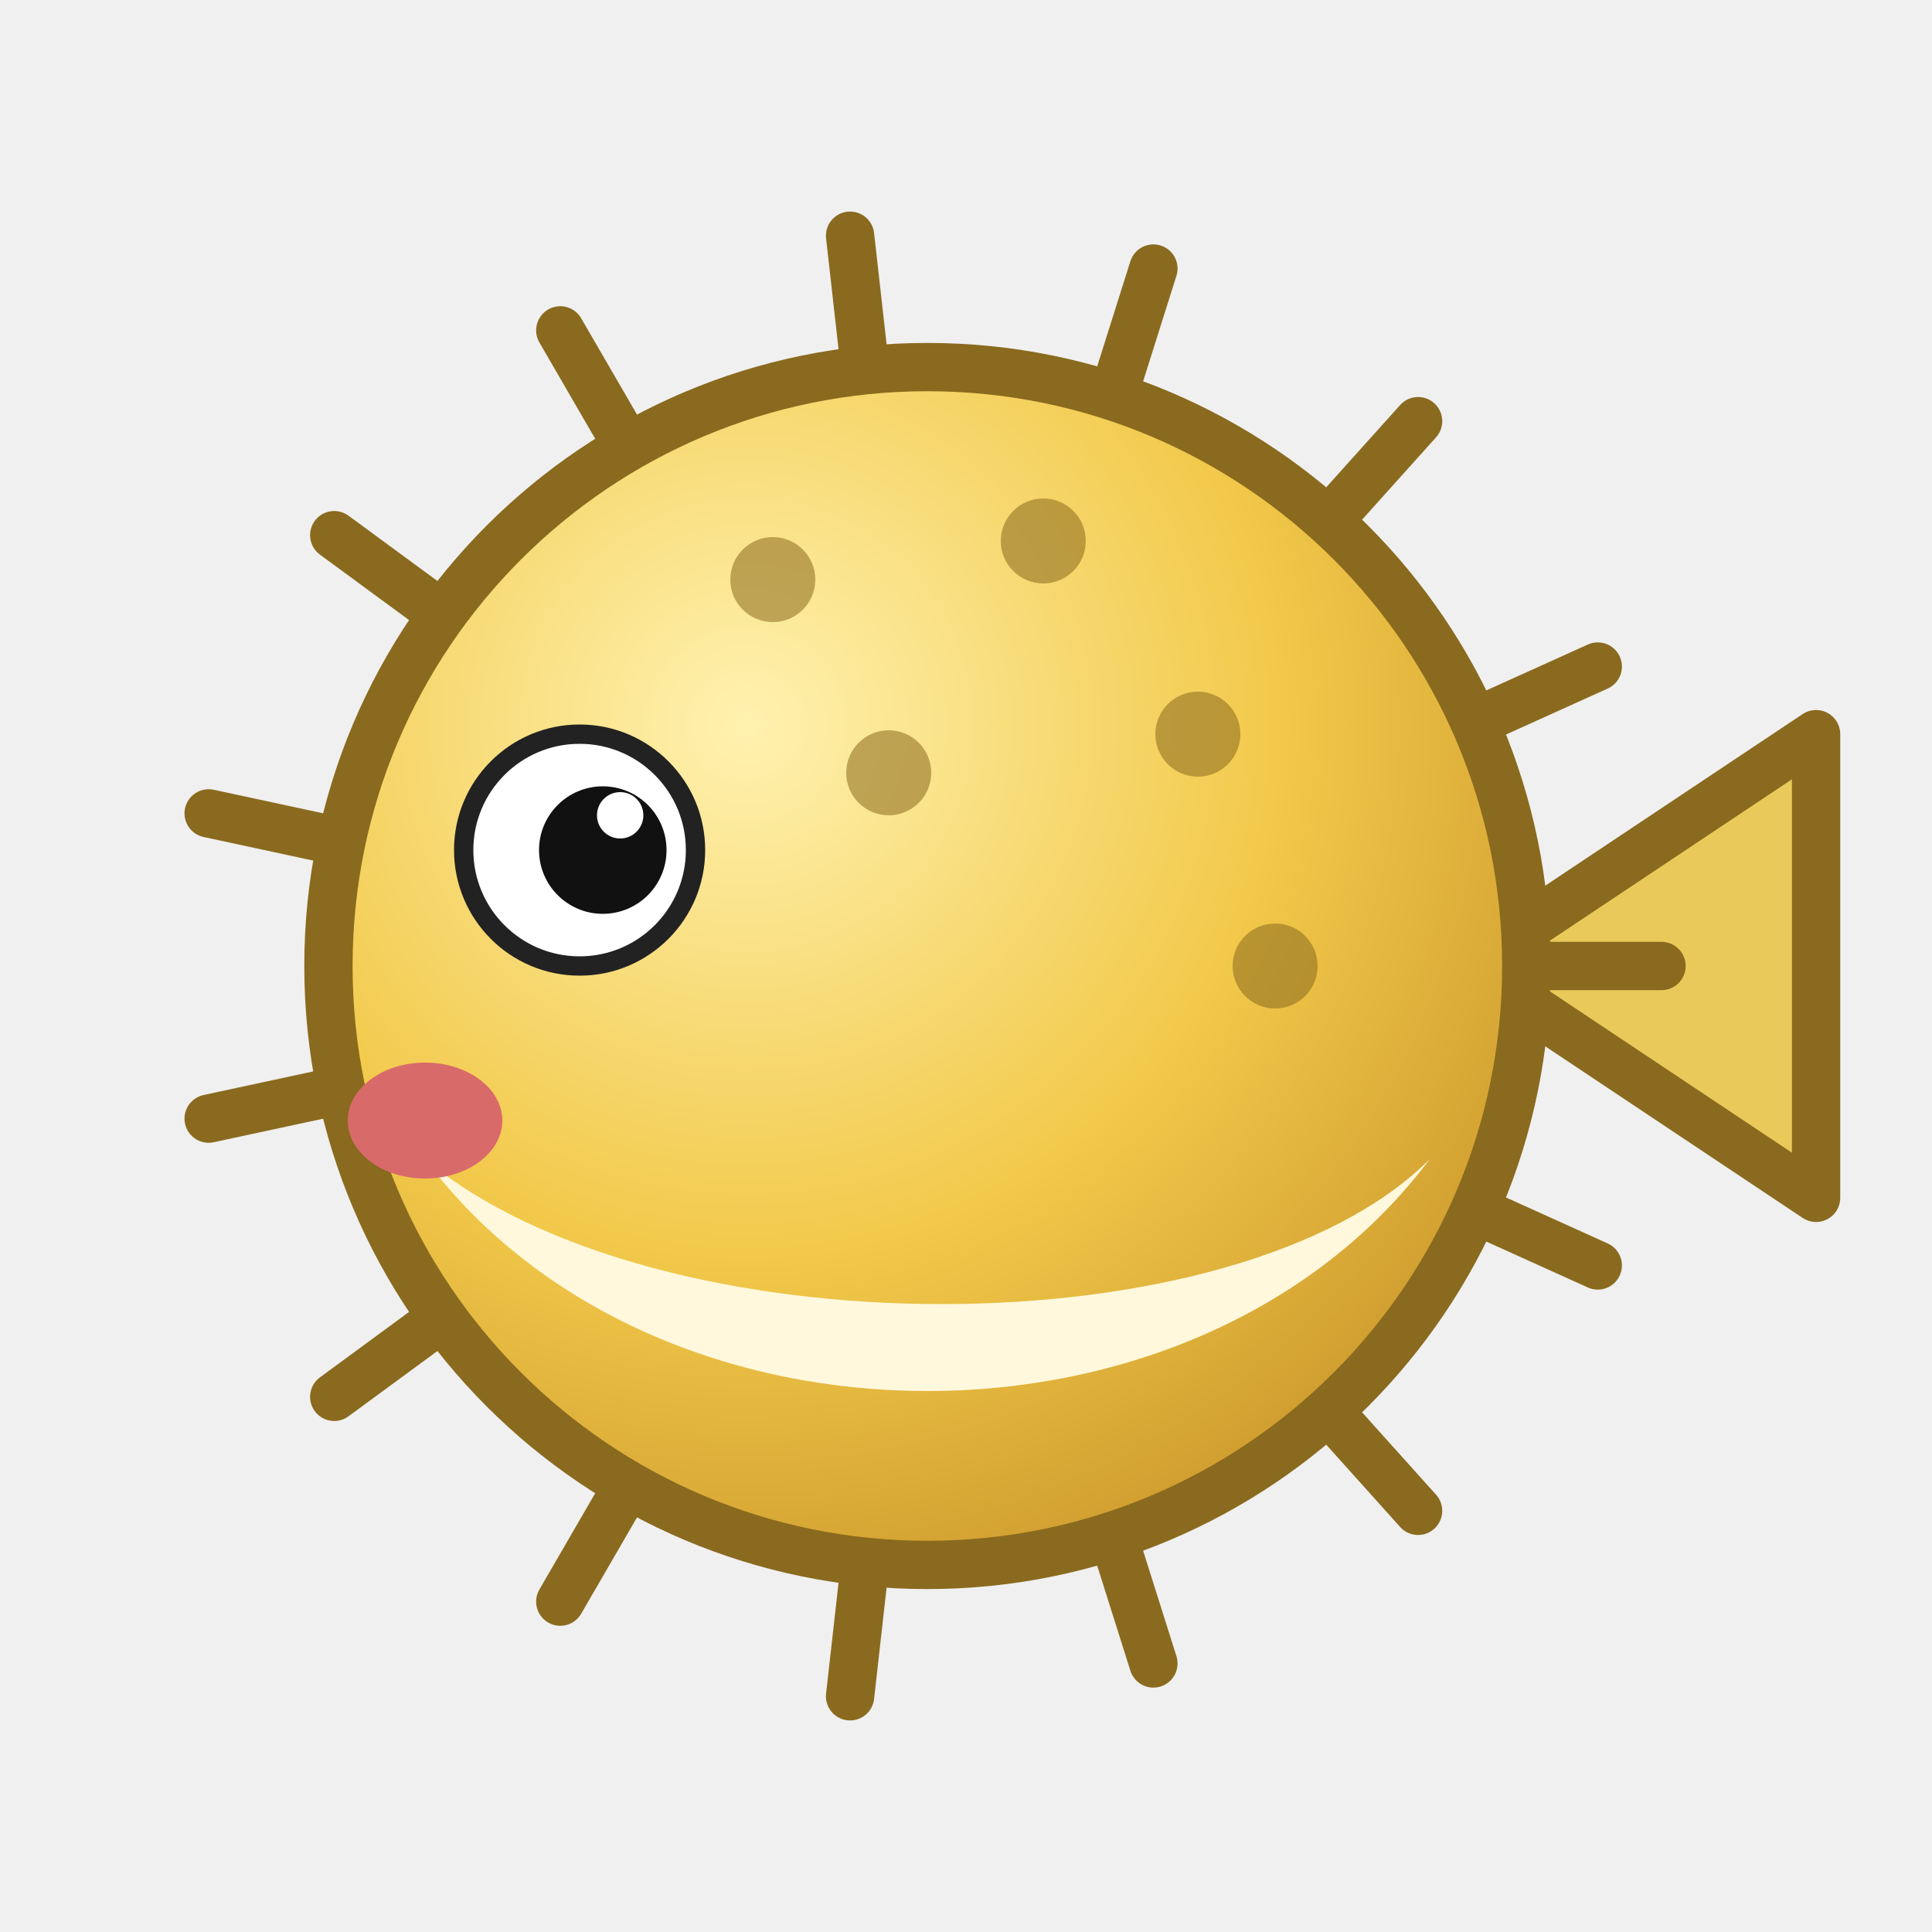
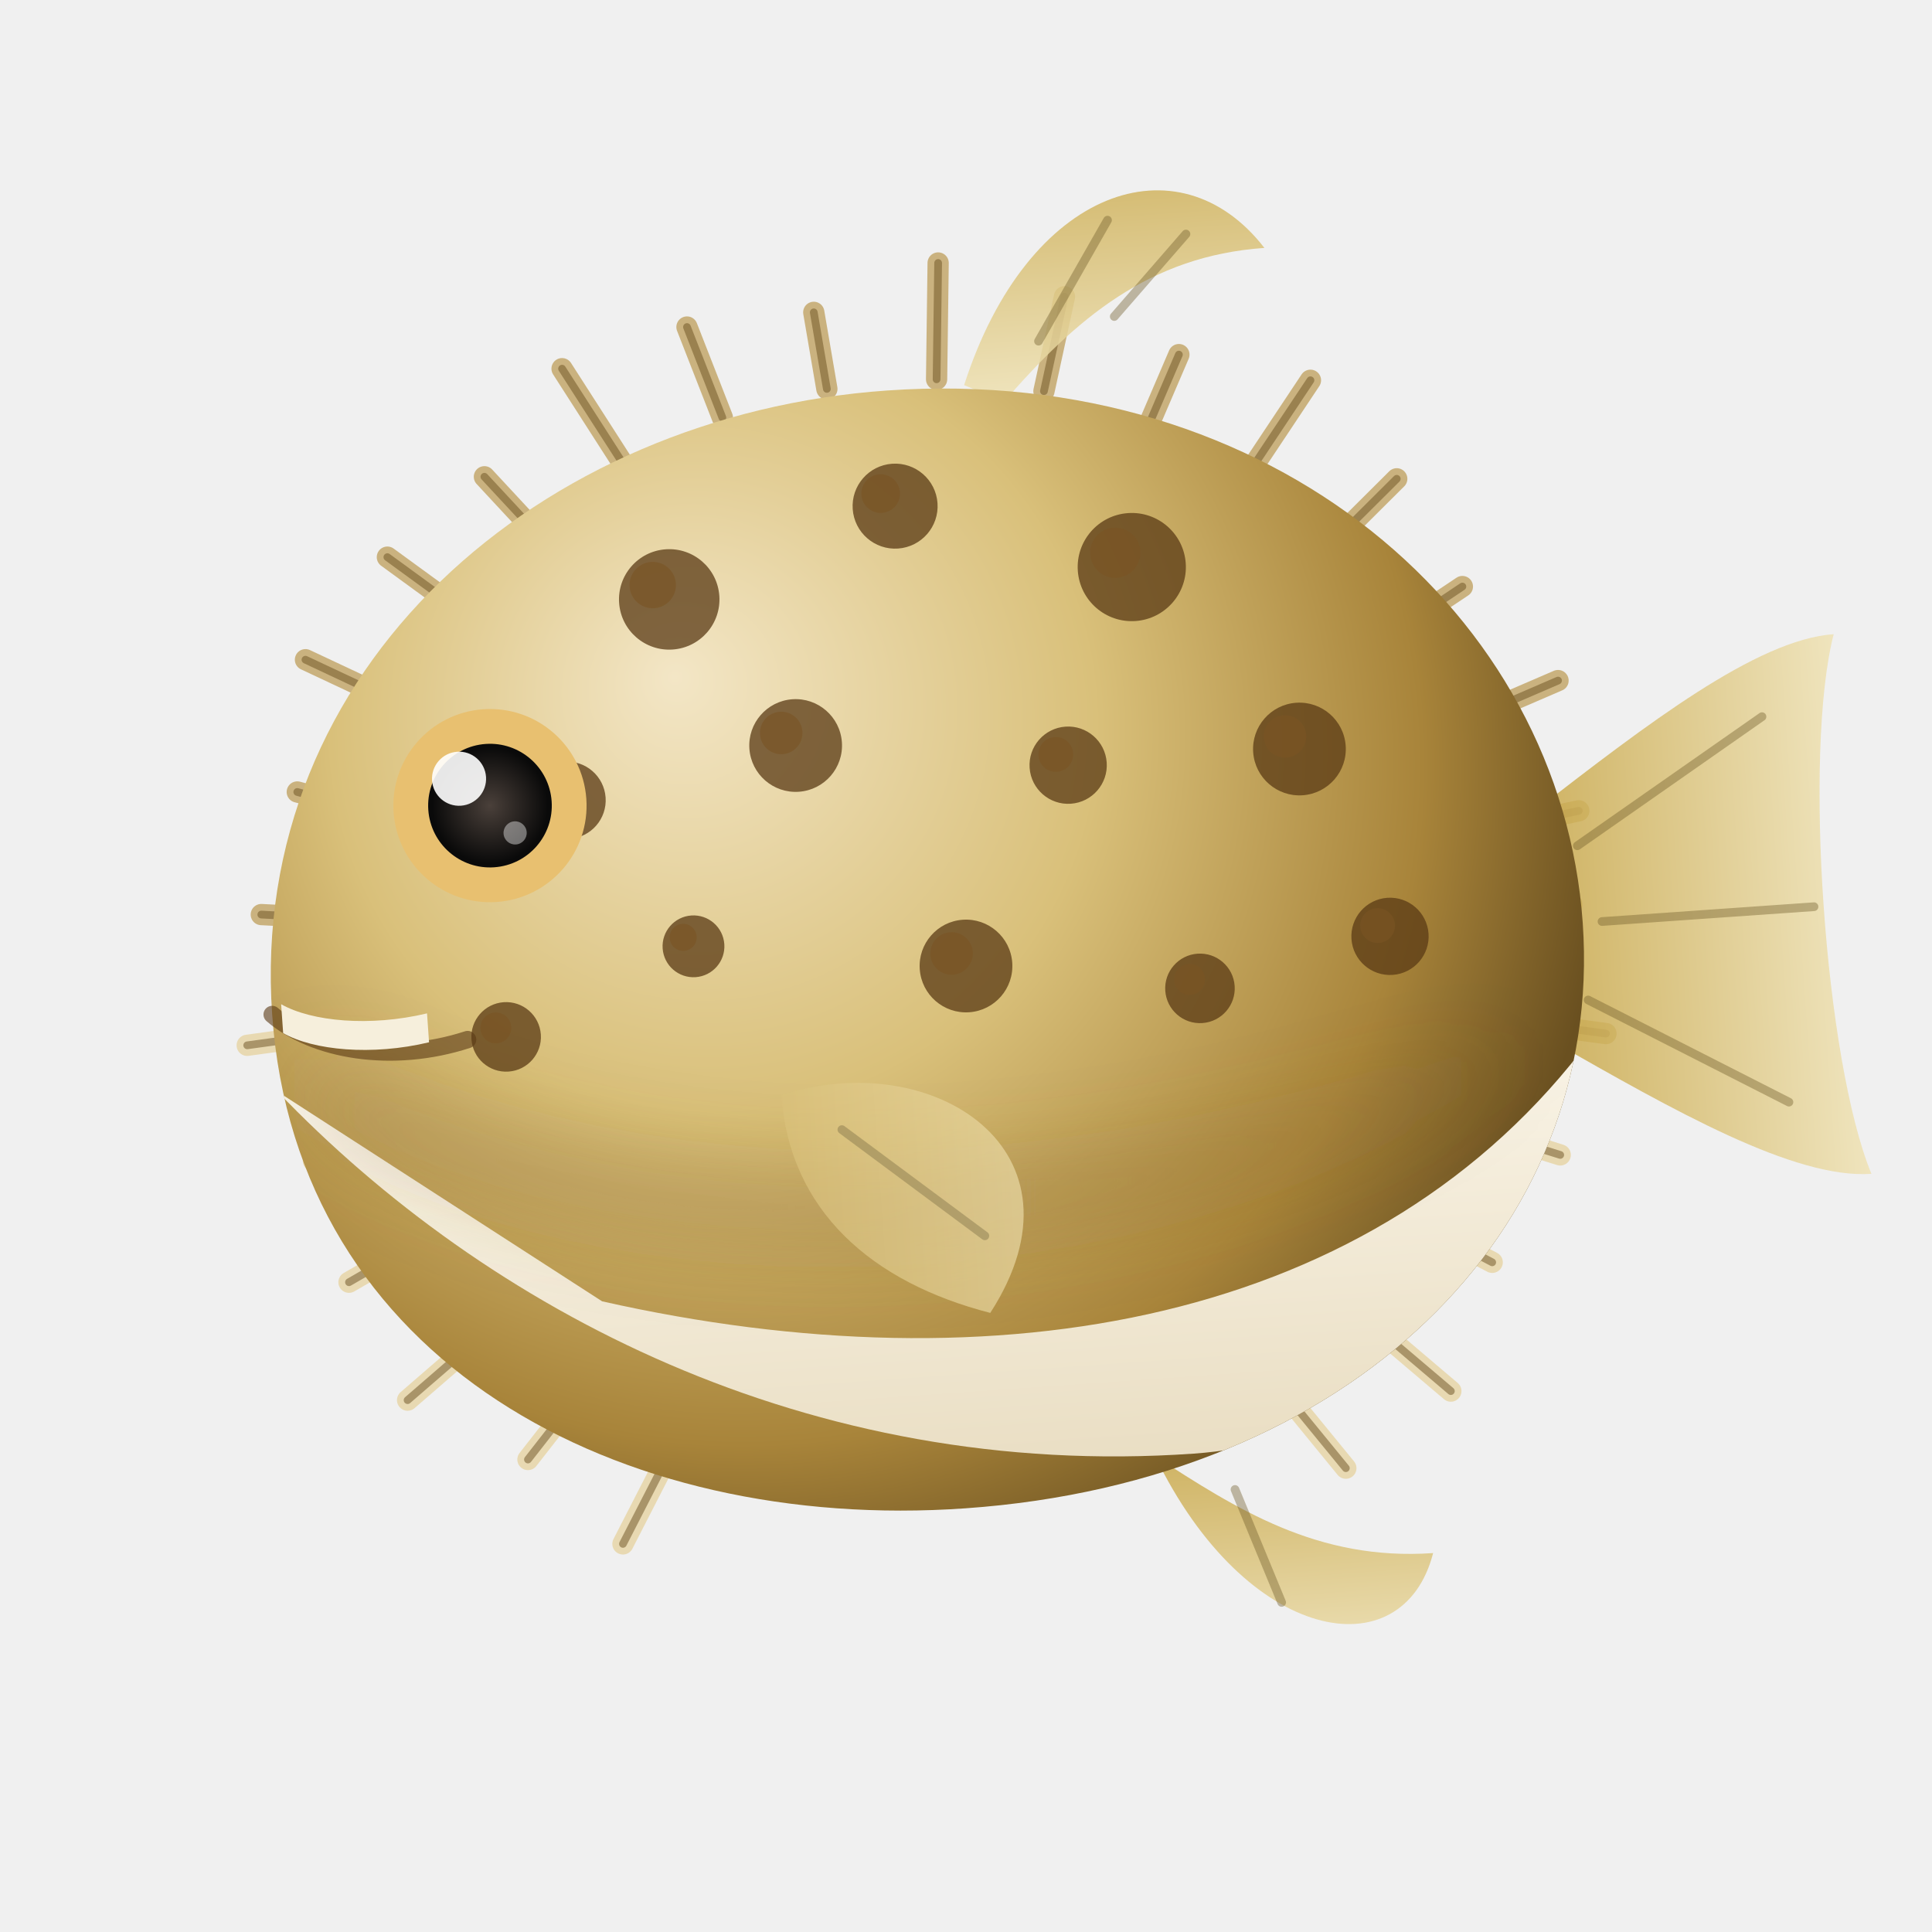
<svg xmlns="http://www.w3.org/2000/svg" width="100" height="100" viewBox="0 0 100 100">
  <defs>
-     <radialGradient id="b" cx="0.35" cy="0.3" r="0.8">
-       <stop offset="0" stop-color="#fff2b0" />
-       <stop offset=".55" stop-color="#f2c94a" />
-       <stop offset="1" stop-color="#c9952a" />
+     <filter id="bl" x="-20%" y="-20%" width="140%" height="140%">
+       <feGaussianBlur stdDeviation="0.8" />
+     </filter>
+     <filter id="bl2" x="-30%" y="-30%" width="160%" height="160%">
+       <feGaussianBlur stdDeviation="2.2" />
+     </filter>
+     <clipPath id="g1">
+       <path d="M14 50C14 32 30 20 48 20C68 20 82 34 82 50C82 66 68 78 48 78C30 78 14 68 14 50Z" />
+     </clipPath>
+     <linearGradient id="g2" gradientUnits="userSpaceOnUse" x1="80" y1="0" x2="96" y2="0">
+       <stop offset="0" stop-color="#c9a84a" />
+       <stop offset="1" stop-color="#efe2b4" />
+     </linearGradient>
+     <linearGradient id="g3" gradientUnits="userSpaceOnUse" x1="0" y1="8" x2="0" y2="21">
+       <stop offset="0" stop-color="#c9a84a" />
+       <stop offset="1" stop-color="#efe2b4" />
+     </linearGradient>
+     <linearGradient id="g4" gradientUnits="userSpaceOnUse" x1="0" y1="76" x2="0" y2="88">
+       <stop offset="0" stop-color="#c9a84a" />
+       <stop offset="1" stop-color="#efe2b4" />
+     </linearGradient>
+     <radialGradient id="g5" gradientUnits="userSpaceOnUse" cx="40" cy="40" r="44" fx="36" fy="34">
+       <stop offset="0" stop-color="#f3e6c6" />
+       <stop offset="0.45" stop-color="#d9c07a" />
+       <stop offset="0.8" stop-color="#a8843a" />
+       <stop offset="1" stop-color="#6a5020" />
+     </radialGradient>
+     <linearGradient id="g6" gradientUnits="userSpaceOnUse" x1="0" y1="54" x2="0" y2="78">
+       <stop offset="0" stop-color="#fbf6ea" />
+       <stop offset="1" stop-color="#e8dcc0" />
+     </linearGradient>
+     <linearGradient id="g7" gradientUnits="userSpaceOnUse" x1="40" y1="0" x2="56" y2="0">
+       <stop offset="0" stop-color="#d9c07a" />
+       <stop offset="1" stop-color="#efe2b4" />
+     </linearGradient>
+     <radialGradient id="g8" gradientUnits="userSpaceOnUse" cx="26" cy="40" r="5">
+       <stop offset="0" stop-color="#4a403a" />
+       <stop offset="0.6" stop-color="#0a0a0a" />
+       <stop offset="1" stop-color="#050505" />
    </radialGradient>
  </defs>
-   <path d="M76 50L94 38V62Z" fill="#e8c95a" stroke="#8a6a1e" stroke-width="2.5" stroke-linejoin="round" />
-   <path d="M78.0 50.0L86.0 50.0" stroke="#8a6a1e" stroke-width="2.5" stroke-linecap="round" />
-   <path d="M75.4 62.2L82.7 65.5" stroke="#8a6a1e" stroke-width="2.5" stroke-linecap="round" />
-   <path d="M68.1 72.3L73.4 78.2" stroke="#8a6a1e" stroke-width="2.5" stroke-linecap="round" />
-   <path d="M57.3 78.5L59.7 86.1" stroke="#8a6a1e" stroke-width="2.5" stroke-linecap="round" />
-   <path d="M44.9 79.8L44.0 87.8" stroke="#8a6a1e" stroke-width="2.5" stroke-linecap="round" />
-   <path d="M33.0 76.0L29.0 82.9" stroke="#8a6a1e" stroke-width="2.5" stroke-linecap="round" />
-   <path d="M23.7 67.6L17.3 72.3" stroke="#8a6a1e" stroke-width="2.5" stroke-linecap="round" />
-   <path d="M18.7 56.2L10.8 57.9" stroke="#8a6a1e" stroke-width="2.5" stroke-linecap="round" />
-   <path d="M18.7 43.8L10.8 42.1" stroke="#8a6a1e" stroke-width="2.5" stroke-linecap="round" />
-   <path d="M23.7 32.4L17.3 27.7" stroke="#8a6a1e" stroke-width="2.5" stroke-linecap="round" />
-   <path d="M33.0 24.0L29.0 17.1" stroke="#8a6a1e" stroke-width="2.5" stroke-linecap="round" />
-   <path d="M44.9 20.2L44.0 12.2" stroke="#8a6a1e" stroke-width="2.5" stroke-linecap="round" />
-   <path d="M57.3 21.5L59.7 13.9" stroke="#8a6a1e" stroke-width="2.5" stroke-linecap="round" />
-   <path d="M68.1 27.7L73.4 21.8" stroke="#8a6a1e" stroke-width="2.5" stroke-linecap="round" />
-   <path d="M75.4 37.8L82.7 34.5" stroke="#8a6a1e" stroke-width="2.5" stroke-linecap="round" />
-   <circle cx="48" cy="50" r="31" fill="url(#b)" stroke="#8a6a1e" stroke-width="2.5" />
-   <path d="M22 60C34 76 62 76 74 60C64 70 34 70 22 60Z" fill="#fff8dc" />
-   <circle cx="40" cy="30" r="2.2" fill="#8a6a1e" fill-opacity=".55" />
-   <circle cx="54" cy="28" r="2.2" fill="#8a6a1e" fill-opacity=".55" />
-   <circle cx="62" cy="38" r="2.2" fill="#8a6a1e" fill-opacity=".55" />
-   <circle cx="46" cy="40" r="2.2" fill="#8a6a1e" fill-opacity=".55" />
-   <circle cx="66" cy="50" r="2.2" fill="#8a6a1e" fill-opacity=".55" />
-   <circle cx="30" cy="42" r="2.2" fill="#8a6a1e" fill-opacity=".55" />
-   <circle cx="30" cy="44" r="6" fill="#fff" stroke="#222" stroke-width="1" />
-   <circle cx="31.2" cy="44" r="3.3" fill="#111" />
-   <circle cx="32.1" cy="42.2" r="1.2" fill="#fff" />
-   <ellipse cx="22" cy="58" rx="4" ry="3" fill="#d96a6a" />
+   <g transform="rotate(-4 50 50)">
+     <path d="M77.5 49L81.5 49" fill="none" stroke="#c9b07a" stroke-width="1.1" stroke-opacity="0.95" stroke-linecap="round" />
+     <path d="M77.5 49L81.5 49" fill="none" stroke="#6a5020" stroke-width="0.4" stroke-opacity="0.5" stroke-linecap="round" />
+     <path d="M77 54.6L82.8 55.8" fill="none" stroke="#c9b07a" stroke-width="1.1" stroke-opacity="0.95" stroke-linecap="round" />
+     <path d="M77 54.6L82.8 55.8" fill="none" stroke="#6a5020" stroke-width="0.4" stroke-opacity="0.5" stroke-linecap="round" />
+     <path d="M75.4 60.1L80 61.9" fill="none" stroke="#e8d8b0" stroke-width="1.1" stroke-opacity="0.95" stroke-linecap="round" />
+     <path d="M75.4 60.1L80 61.9" fill="none" stroke="#6a5020" stroke-width="0.4" stroke-opacity="0.5" stroke-linecap="round" />
+     <path d="M72.7 65.1L76.1 67.2" fill="none" stroke="#e8d8b0" stroke-width="1.1" stroke-opacity="0.95" stroke-linecap="round" />
+     <path d="M72.7 65.1L76.1 67.2" fill="none" stroke="#6a5020" stroke-width="0.4" stroke-opacity="0.5" stroke-linecap="round" />
+     <path d="M69.2 69.5L73.5 73.7" fill="none" stroke="#e8d8b0" stroke-width="1.1" stroke-opacity="0.95" stroke-linecap="round" />
+     <path d="M69.2 69.5L73.5 73.7" fill="none" stroke="#6a5020" stroke-width="0.4" stroke-opacity="0.5" stroke-linecap="round" />
+     <path d="M64.9 73.2L67.8 77.3" fill="none" stroke="#e8d8b0" stroke-width="1.1" stroke-opacity="0.95" stroke-linecap="round" />
+     <path d="M64.9 73.2L67.8 77.3" fill="none" stroke="#6a5020" stroke-width="0.4" stroke-opacity="0.5" stroke-linecap="round" />
+     <path d="M32.8 74.3L30.2 78.6" fill="none" stroke="#e8d8b0" stroke-width="1.1" stroke-opacity="0.95" stroke-linecap="round" />
+     <path d="M32.8 74.3L30.2 78.6" fill="none" stroke="#6a5020" stroke-width="0.4" stroke-opacity="0.5" stroke-linecap="round" />
+     <path d="M28.3 70.9L25.6 73.9" fill="none" stroke="#e8d8b0" stroke-width="1.1" stroke-opacity="0.95" stroke-linecap="round" />
+     <path d="M28.3 70.9L25.6 73.9" fill="none" stroke="#6a5020" stroke-width="0.4" stroke-opacity="0.5" stroke-linecap="round" />
+     <path d="M24.4 66.8L19.6 70.4" fill="none" stroke="#e8d8b0" stroke-width="1.1" stroke-opacity="0.95" stroke-linecap="round" />
+     <path d="M24.4 66.8L19.6 70.4" fill="none" stroke="#6a5020" stroke-width="0.4" stroke-opacity="0.5" stroke-linecap="round" />
+     <path d="M21.5 61.9L17 64.1" fill="none" stroke="#e8d8b0" stroke-width="1.1" stroke-opacity="0.95" stroke-linecap="round" />
+     <path d="M21.5 61.9L17 64.1" fill="none" stroke="#6a5020" stroke-width="0.4" stroke-opacity="0.5" stroke-linecap="round" />
+     <path d="M19.5 56.6L15.6 57.7" fill="none" stroke="#e8d8b0" stroke-width="1.1" stroke-opacity="0.95" stroke-linecap="round" />
+     <path d="M19.5 56.6L15.6 57.7" fill="none" stroke="#6a5020" stroke-width="0.4" stroke-opacity="0.5" stroke-linecap="round" />
+     <path d="M18.6 51.1L12.6 51.5" fill="none" stroke="#e8d8b0" stroke-width="1.1" stroke-opacity="0.95" stroke-linecap="round" />
+     <path d="M18.6 51.1L12.6 51.5" fill="none" stroke="#6a5020" stroke-width="0.4" stroke-opacity="0.5" stroke-linecap="round" />
+     <path d="M18.7 45.4L13.8 44.8" fill="none" stroke="#c9b07a" stroke-width="1.1" stroke-opacity="0.95" stroke-linecap="round" />
+     <path d="M18.7 45.4L13.8 44.8" fill="none" stroke="#6a5020" stroke-width="0.4" stroke-opacity="0.5" stroke-linecap="round" />
+     <path d="M19.9 39.9L16.1 38.6" fill="none" stroke="#c9b07a" stroke-width="1.1" stroke-opacity="0.95" stroke-linecap="round" />
+     <path d="M19.9 39.9L16.1 38.6" fill="none" stroke="#6a5020" stroke-width="0.4" stroke-opacity="0.5" stroke-linecap="round" />
+     <path d="M22.2 34.7L17 31.8" fill="none" stroke="#c9b07a" stroke-width="1.1" stroke-opacity="0.95" stroke-linecap="round" />
+     <path d="M22.2 34.7L17 31.8" fill="none" stroke="#6a5020" stroke-width="0.4" stroke-opacity="0.5" stroke-linecap="round" />
+     <path d="M25.4 30L21.6 26.8" fill="none" stroke="#c9b07a" stroke-width="1.1" stroke-opacity="0.95" stroke-linecap="round" />
+     <path d="M25.4 30L21.6 26.8" fill="none" stroke="#6a5020" stroke-width="0.4" stroke-opacity="0.5" stroke-linecap="round" />
+     <path d="M29.4 26.1L26.9 23" fill="none" stroke="#c9b07a" stroke-width="1.1" stroke-opacity="0.95" stroke-linecap="round" />
+     <path d="M29.4 26.1L26.9 23" fill="none" stroke="#6a5020" stroke-width="0.4" stroke-opacity="0.5" stroke-linecap="round" />
+     <path d="M34.2 23L31.3 17.7" fill="none" stroke="#c9b07a" stroke-width="1.1" stroke-opacity="0.95" stroke-linecap="round" />
+     <path d="M34.2 23L31.3 17.7" fill="none" stroke="#6a5020" stroke-width="0.4" stroke-opacity="0.5" stroke-linecap="round" />
+     <path d="M39.4 20.8L37.9 16" fill="none" stroke="#c9b07a" stroke-width="1.1" stroke-opacity="0.95" stroke-linecap="round" />
+     <path d="M39.4 20.8L37.9 16" fill="none" stroke="#6a5020" stroke-width="0.4" stroke-opacity="0.5" stroke-linecap="round" />
+     <path d="M44.9 19.7L44.5 15.7" fill="none" stroke="#c9b07a" stroke-width="1.1" stroke-opacity="0.95" stroke-linecap="round" />
+     <path d="M44.9 19.7L44.5 15.7" fill="none" stroke="#6a5020" stroke-width="0.4" stroke-opacity="0.5" stroke-linecap="round" />
+     <path d="M50.6 19.6L51.1 13.6" fill="none" stroke="#c9b07a" stroke-width="1.1" stroke-opacity="0.95" stroke-linecap="round" />
+     <path d="M50.6 19.6L51.1 13.6" fill="none" stroke="#6a5020" stroke-width="0.4" stroke-opacity="0.5" stroke-linecap="round" />
+     <path d="M56.1 20.6L57.5 15.8" fill="none" stroke="#c9b07a" stroke-width="1.1" stroke-opacity="0.95" stroke-linecap="round" />
+     <path d="M56.1 20.6L57.5 15.8" fill="none" stroke="#6a5020" stroke-width="0.4" stroke-opacity="0.5" stroke-linecap="round" />
+     <path d="M61.4 22.7L63.2 19.2" fill="none" stroke="#c9b07a" stroke-width="1.1" stroke-opacity="0.95" stroke-linecap="round" />
+     <path d="M61.4 22.7L63.2 19.2" fill="none" stroke="#6a5020" stroke-width="0.4" stroke-opacity="0.5" stroke-linecap="round" />
+     <path d="M66.2 25.8L69.9 21" fill="none" stroke="#c9b07a" stroke-width="1.1" stroke-opacity="0.95" stroke-linecap="round" />
+     <path d="M66.2 25.8L69.9 21" fill="none" stroke="#6a5020" stroke-width="0.4" stroke-opacity="0.5" stroke-linecap="round" />
+     <path d="M70.3 29.6L74 26.4" fill="none" stroke="#c9b07a" stroke-width="1.1" stroke-opacity="0.95" stroke-linecap="round" />
+     <path d="M70.3 29.6L74 26.4" fill="none" stroke="#6a5020" stroke-width="0.4" stroke-opacity="0.5" stroke-linecap="round" />
+     <path d="M73.5 34.2L77 32.2" fill="none" stroke="#c9b07a" stroke-width="1.1" stroke-opacity="0.95" stroke-linecap="round" />
+     <path d="M73.5 34.2L77 32.2" fill="none" stroke="#6a5020" stroke-width="0.4" stroke-opacity="0.5" stroke-linecap="round" />
+     <path d="M75.9 39.4L81.6 37.4" fill="none" stroke="#c9b07a" stroke-width="1.1" stroke-opacity="0.95" stroke-linecap="round" />
+     <path d="M75.9 39.4L81.6 37.4" fill="none" stroke="#6a5020" stroke-width="0.4" stroke-opacity="0.5" stroke-linecap="round" />
+     <path d="M77.2 44.9L82.2 44.2" fill="none" stroke="#c9b07a" stroke-width="1.1" stroke-opacity="0.95" stroke-linecap="round" />
+     <path d="M77.2 44.9L82.2 44.2" fill="none" stroke="#6a5020" stroke-width="0.4" stroke-opacity="0.5" stroke-linecap="round" />
+     <path d="M80 44C86 40 92 36 96 36C94 42 94 58 96 64C92 64 86 60 80 56Z" fill="url(#g2)" fill-opacity="0.85" />
+     <path d="M82 46L92 40" fill="none" stroke="#6f5c29" stroke-width="0.45" stroke-opacity="0.4" stroke-linecap="round" />
+     <path d="M83 50L94 50" fill="none" stroke="#6f5c29" stroke-width="0.45" stroke-opacity="0.4" stroke-linecap="round" />
+     <path d="M82 54L92 60" fill="none" stroke="#6f5c29" stroke-width="0.45" stroke-opacity="0.4" stroke-linecap="round" />
+     <path d="M52 20C56 10 64 8 68 14C62 14 58 17 54 21Z" fill="url(#g3)" fill-opacity="0.85" />
+     <path d="M56 18L60 12" fill="none" stroke="#6f5c29" stroke-width="0.45" stroke-opacity="0.4" stroke-linecap="round" />
+     <path d="M60 17L64 13" fill="none" stroke="#6f5c29" stroke-width="0.45" stroke-opacity="0.4" stroke-linecap="round" />
+     <path d="M58 76C62 86 70 88 72 82C66 82 62 79 58 76Z" fill="url(#g4)" fill-opacity="0.85" />
+     <path d="M62 78L64 84" fill="none" stroke="#6f5c29" stroke-width="0.45" stroke-opacity="0.4" stroke-linecap="round" />
+     <path d="M14 50C14 32 30 20 48 20C68 20 82 34 82 50C82 66 68 78 48 78C30 78 14 68 14 50Z" fill="url(#g5)" />
+     <g clip-path="url(#g1)">
+       <path d="M14 54C24 66 40 76 60 76C72 76 80 66 82 56C70 70 50 72 30 66Z" fill="url(#g6)" />
+       <path d="M16 52C30 60 50 64 78 56C60 68 30 66 16 56Z" fill="#8a6a30" fill-opacity="0.25" filter="url(#bl2)" />
+       <circle cx="36" cy="30" r="2.6" fill="#5a3a14" fill-opacity="0.75" />
+       <circle cx="35.2" cy="29.2" r="1.2" fill="#7a5424" fill-opacity="0.6" />
+       <circle cx="48" cy="26" r="2.2" fill="#5a3a14" fill-opacity="0.75" />
+       <circle cx="47.3" cy="25.3" r="1" fill="#7a5424" fill-opacity="0.6" />
+       <circle cx="60" cy="30" r="2.8" fill="#5a3a14" fill-opacity="0.75" />
+       <circle cx="59.2" cy="29.2" r="1.3" fill="#7a5424" fill-opacity="0.6" />
+       <circle cx="30" cy="40" r="2" fill="#5a3a14" fill-opacity="0.75" />
+       <circle cx="29.4" cy="39.4" r="0.9" fill="#7a5424" fill-opacity="0.6" />
+       <circle cx="42" cy="38" r="2.4" fill="#5a3a14" fill-opacity="0.75" />
+       <circle cx="41.3" cy="37.3" r="1.1" fill="#7a5424" fill-opacity="0.6" />
+       <circle cx="56" cy="40" r="2" fill="#5a3a14" fill-opacity="0.75" />
+       <circle cx="55.4" cy="39.4" r="0.9" fill="#7a5424" fill-opacity="0.6" />
+       <circle cx="68" cy="40" r="2.4" fill="#5a3a14" fill-opacity="0.75" />
+       <circle cx="67.3" cy="39.3" r="1.1" fill="#7a5424" fill-opacity="0.6" />
+       <circle cx="72" cy="50" r="2" fill="#5a3a14" fill-opacity="0.75" />
+       <circle cx="71.4" cy="49.4" r="0.9" fill="#7a5424" fill-opacity="0.6" />
+       <circle cx="26" cy="52" r="1.8" fill="#5a3a14" fill-opacity="0.75" />
+       <circle cx="25.5" cy="51.5" r="0.8" fill="#7a5424" fill-opacity="0.6" />
+       <circle cx="50" cy="50" r="2.4" fill="#5a3a14" fill-opacity="0.75" />
+       <circle cx="49.3" cy="49.3" r="1.1" fill="#7a5424" fill-opacity="0.6" />
+       <circle cx="62" cy="52" r="1.8" fill="#5a3a14" fill-opacity="0.75" />
+       <circle cx="61.5" cy="51.5" r="0.8" fill="#7a5424" fill-opacity="0.6" />
+       <circle cx="36" cy="48" r="1.6" fill="#5a3a14" fill-opacity="0.75" />
+       <circle cx="35.5" cy="47.5" r="0.7" fill="#7a5424" fill-opacity="0.6" />
+     </g>
+     <path d="M40 56C48 54 56 60 50 68C44 66 40 62 40 56Z" fill="url(#g7)" fill-opacity="0.7" />
+     <path d="M43 58L50 64" fill="none" stroke="#776a43" stroke-width="0.45" stroke-opacity="0.4" stroke-linecap="round" />
+     <circle cx="26" cy="40" r="5" fill="#e8c070" />
+     <circle cx="26" cy="40" r="3.2" fill="url(#g8)" />
+     <circle cx="24.5" cy="38.5" r="1.4" fill="#ffffff" fill-opacity="0.9" />
+     <circle cx="27.2" cy="41.5" r="0.6" fill="#ffffff" fill-opacity="0.4" />
+     <path d="M14 50C16 52 20 53 24 52" fill="none" stroke="#5a3a14" stroke-width="0.9" stroke-opacity="0.6" stroke-linecap="round" />
+     <path d="M14.5 49.5C16 50.5 19 51 22 50.5L22 52C19 52.5 16 52 14.5 51Z" fill="#f6efdc" />
+   </g>
</svg>
